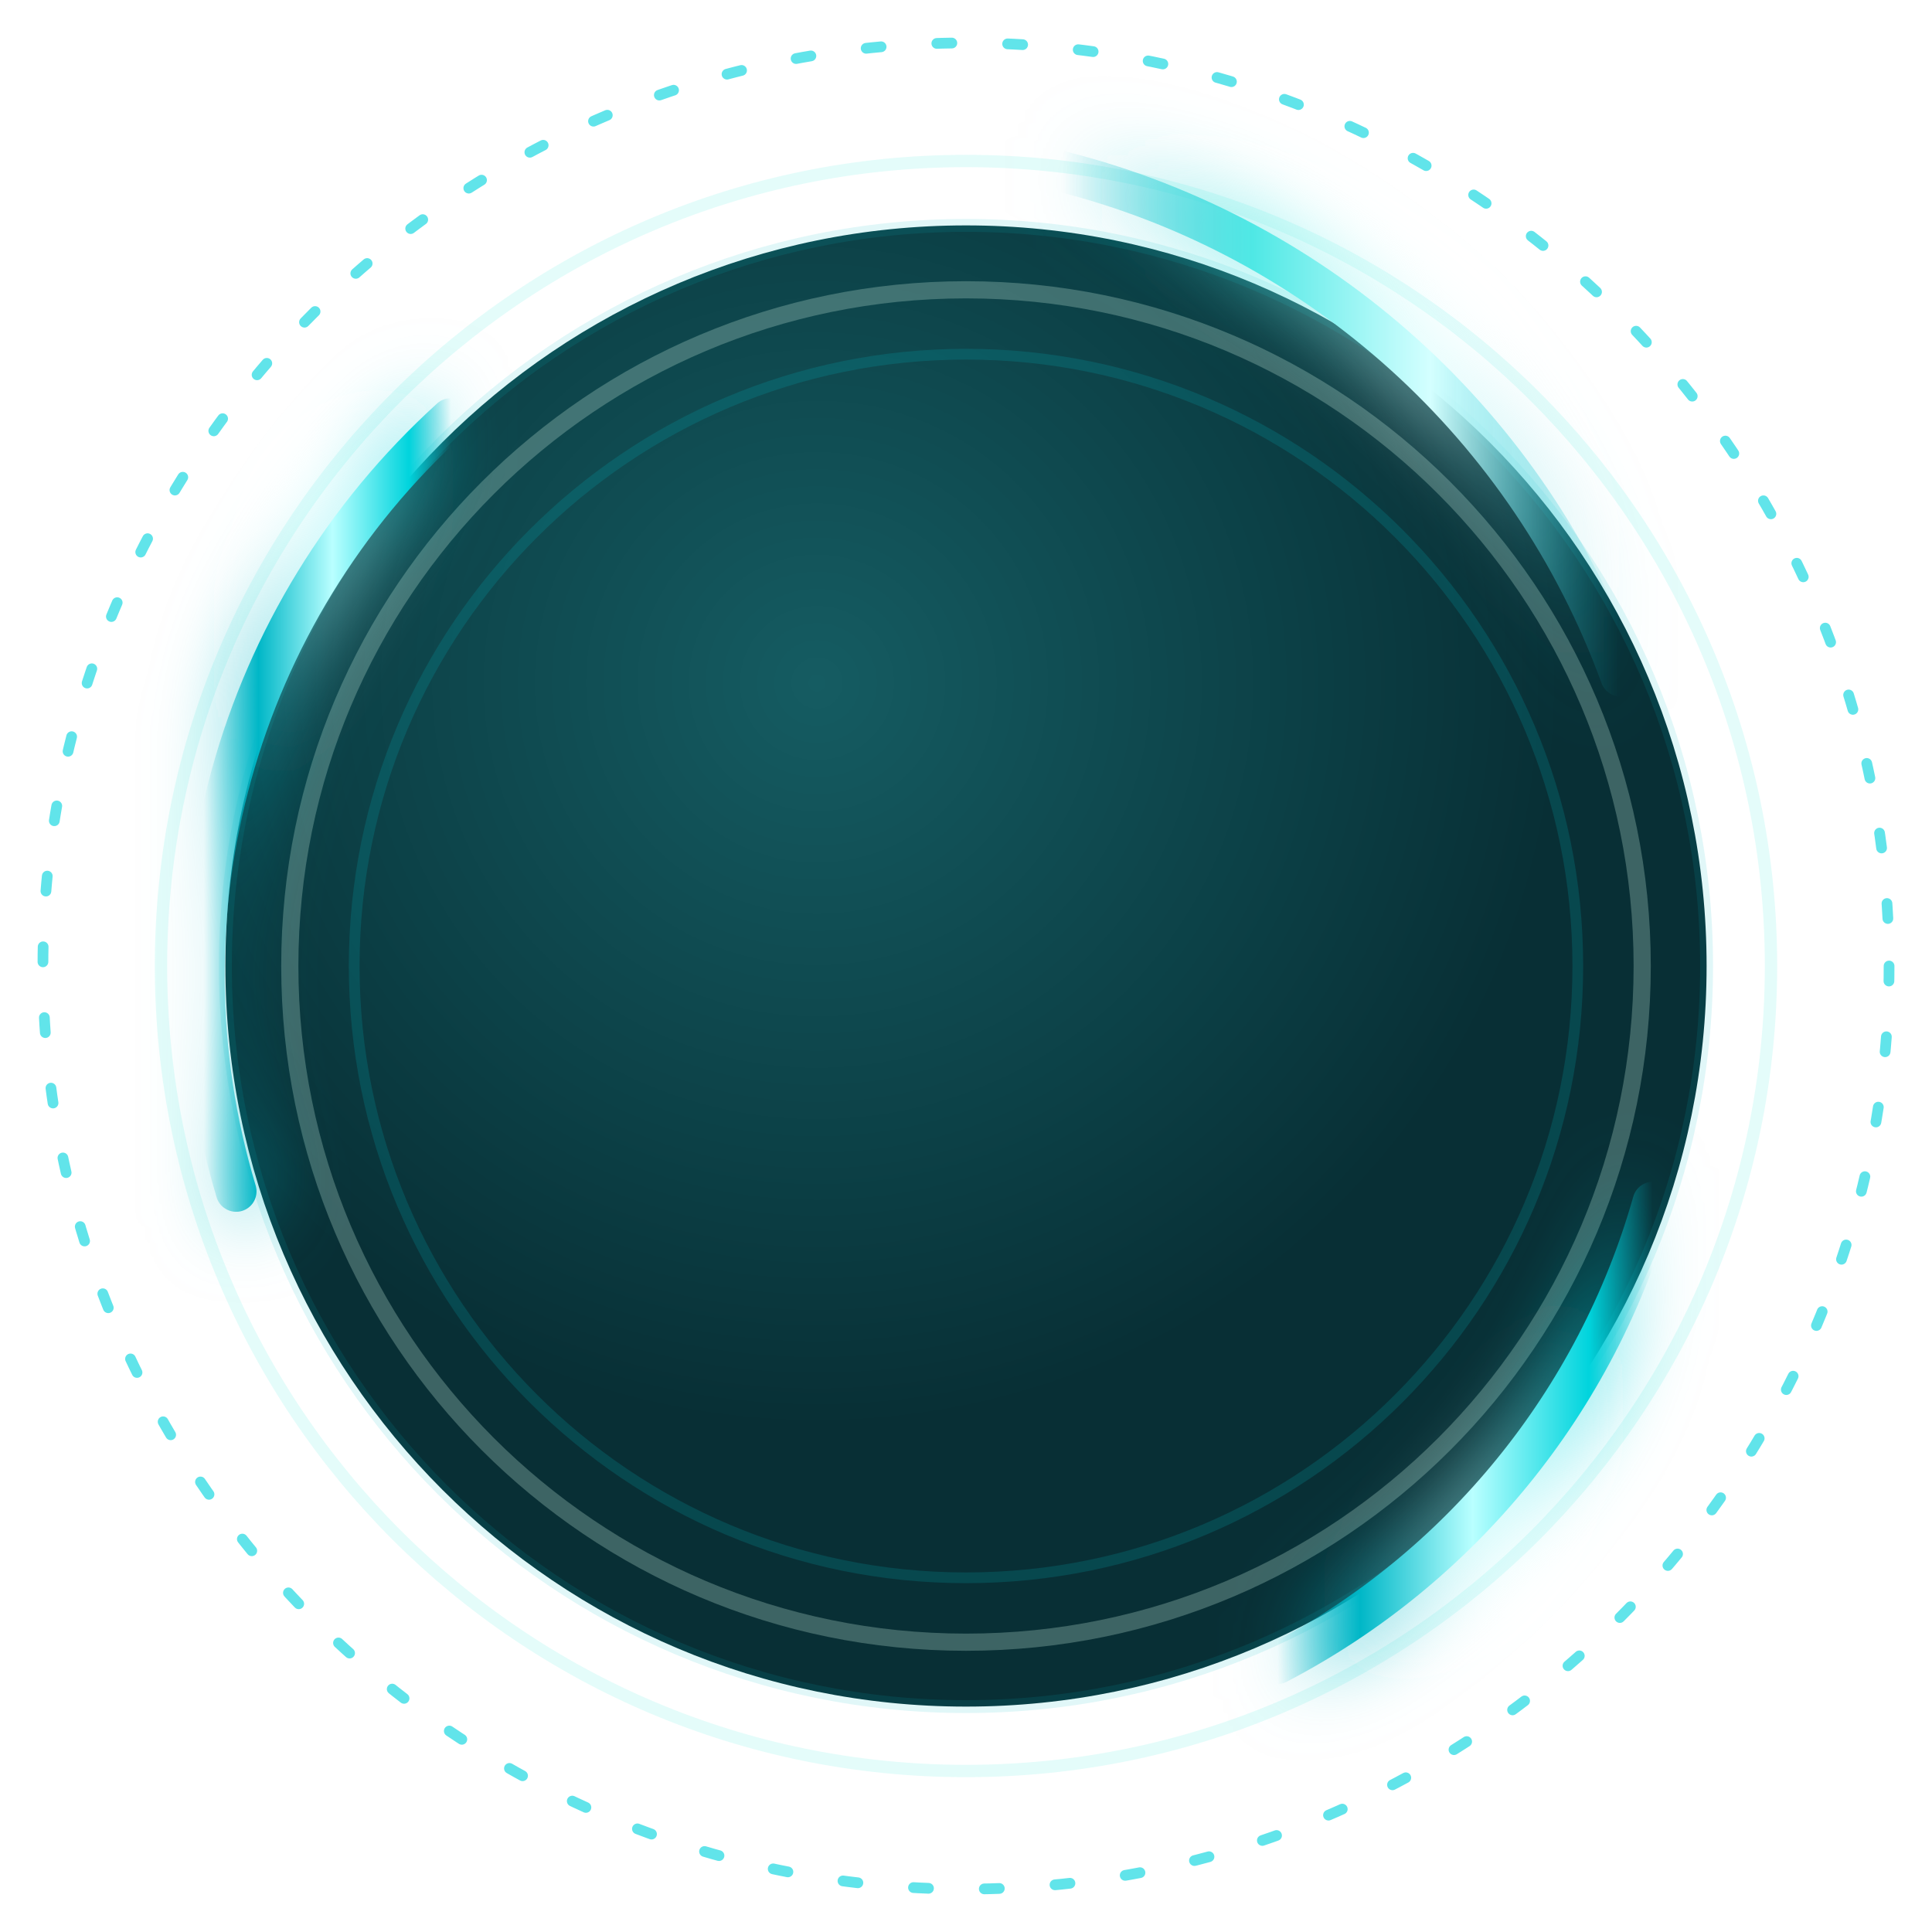
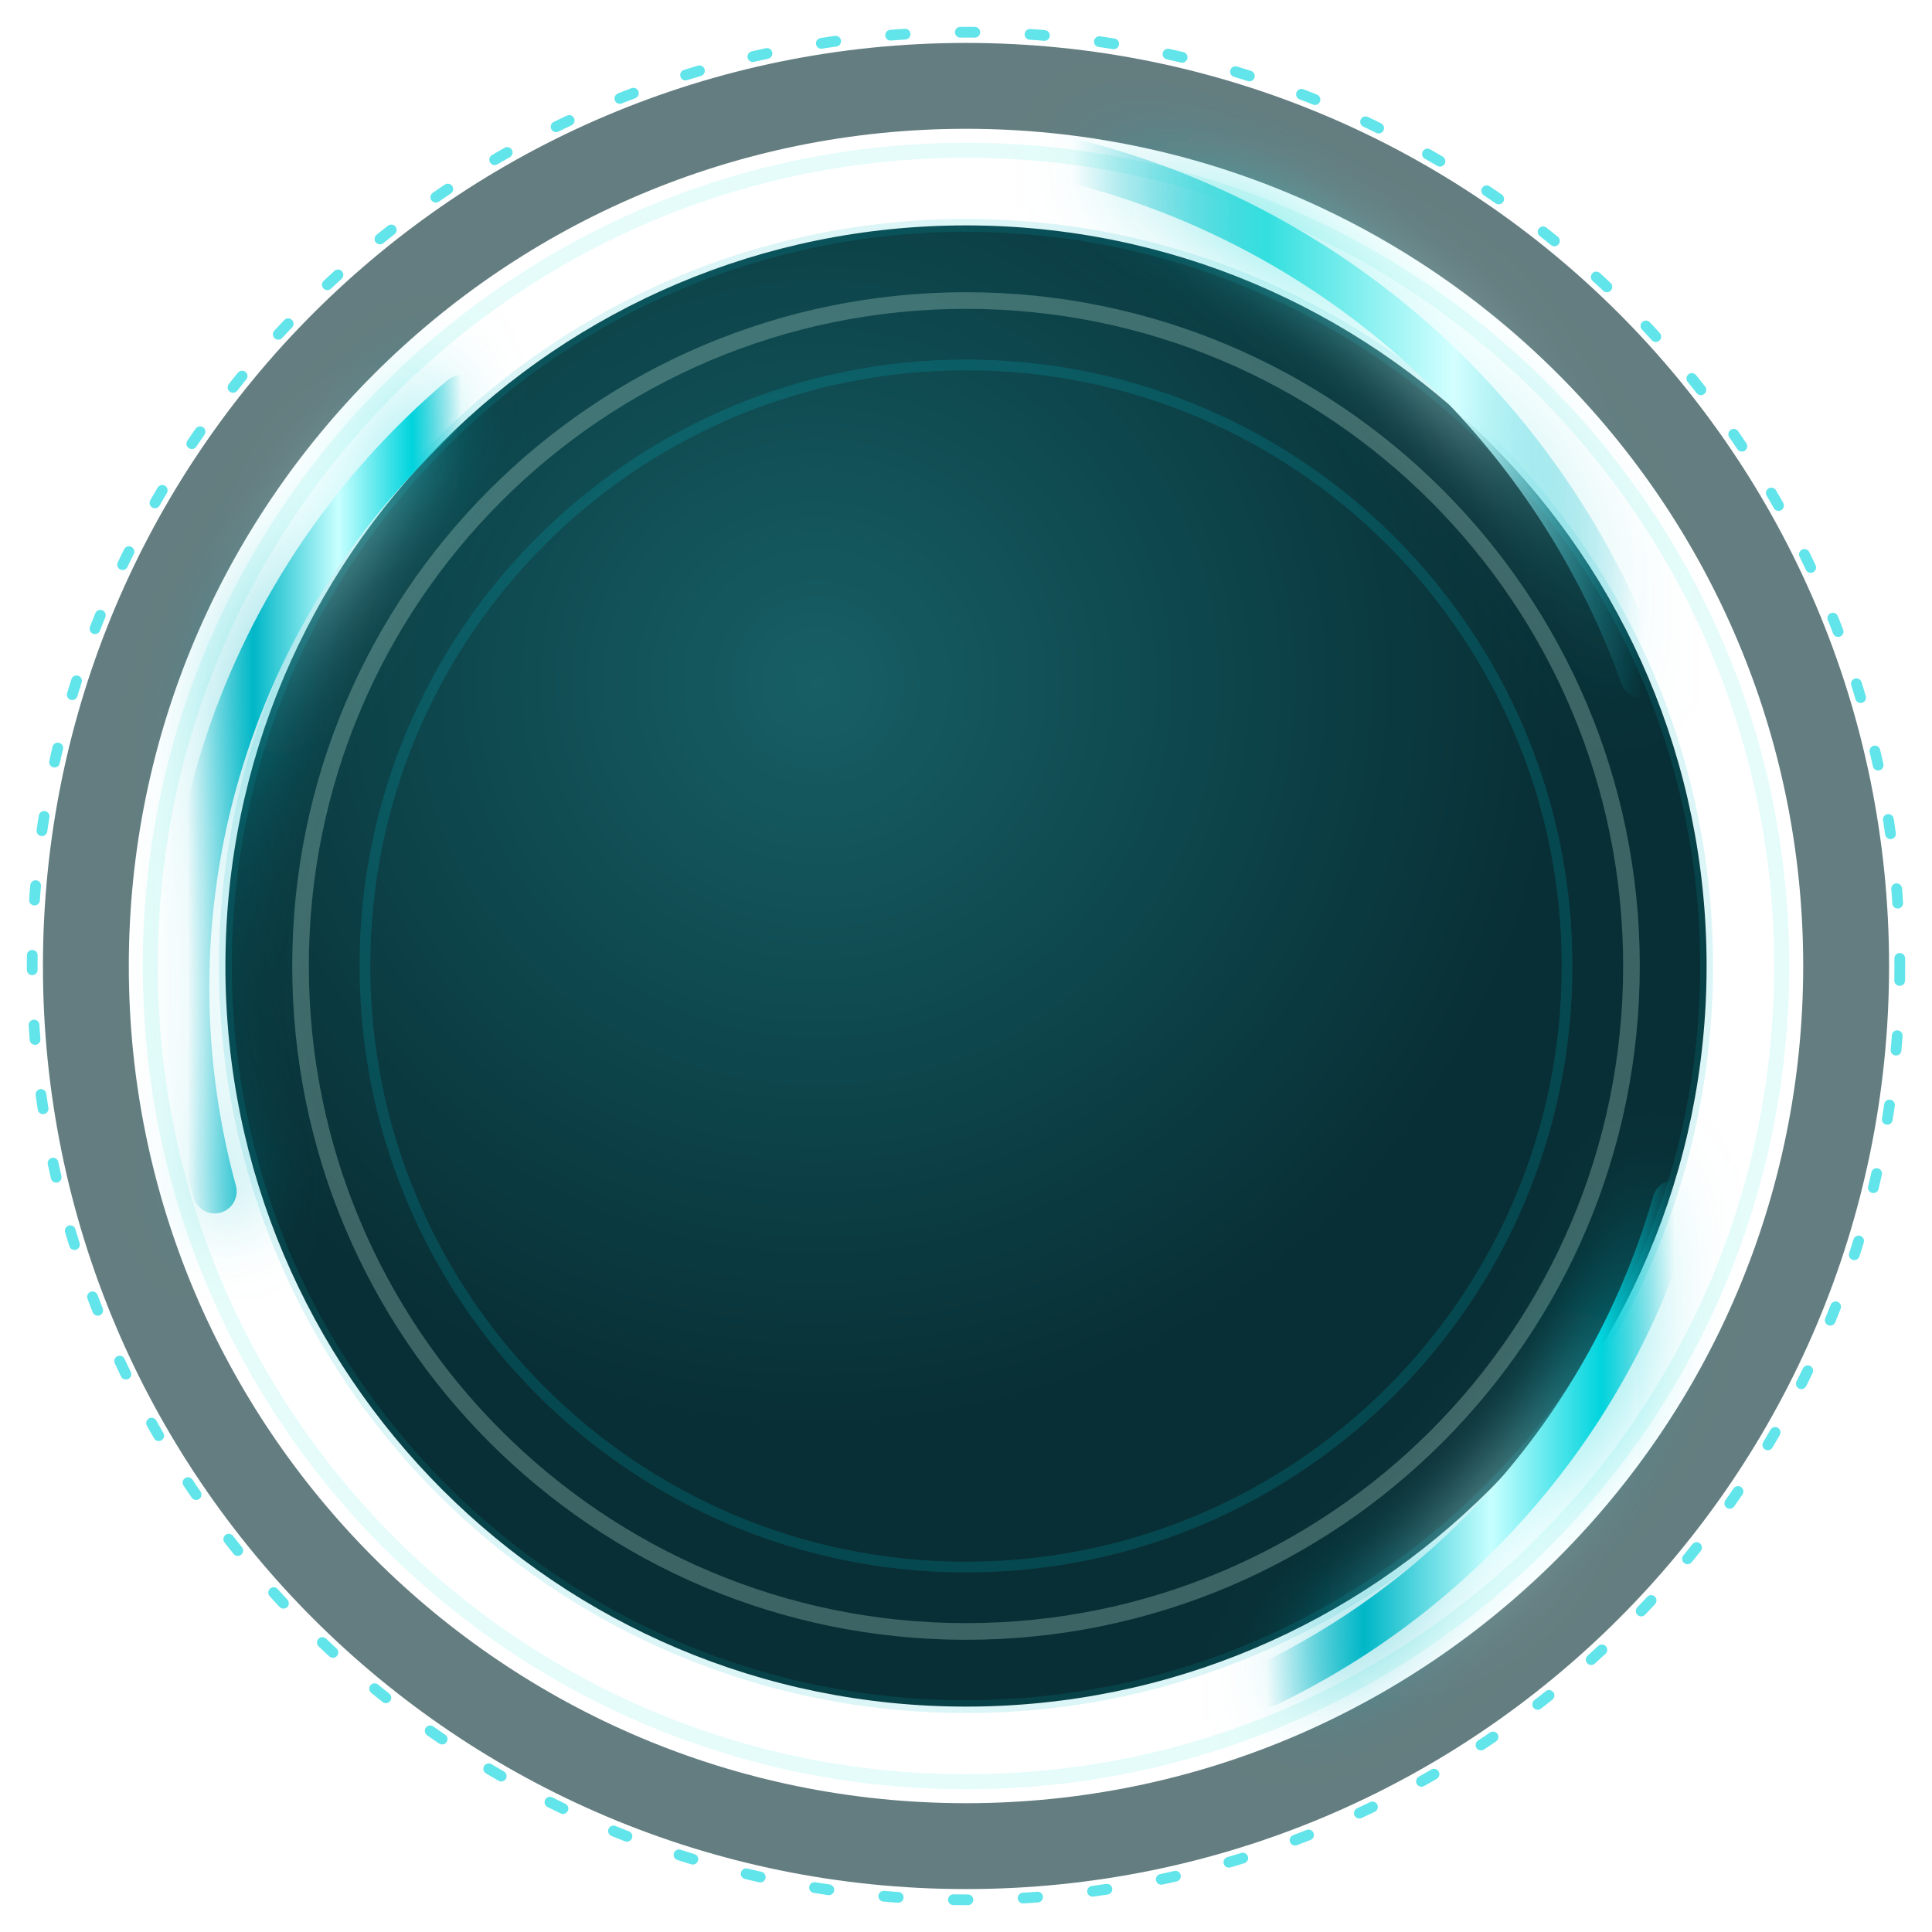
<svg xmlns="http://www.w3.org/2000/svg" viewBox="0 0 180 180">
  <defs>
    <filter id="glow" x="-50%" y="-50%" width="200%" height="200%">
      <feGaussianBlur stdDeviation="3.2" />
    </filter>
    <radialGradient id="disc" cx="40%" cy="31%">
-       <stop stop-color="#155c62" />
-       <stop offset=".62" stop-color="#0c4147" />
+       <stop stop-color="#175f65" />
+       <stop offset=".53" stop-color="#0d464c" />
      <stop offset="1" stop-color="#082f35" />
    </radialGradient>
-     <linearGradient id="arc-a" x1="0" x2="1">
+     <linearGradient id="rim" x1="0" x2="1">
      <stop stop-color="#00b7c7" stop-opacity="0" />
-       <stop offset=".22" stop-color="#00b7c7" />
-       <stop offset=".52" stop-color="#b9ffff" />
-       <stop offset=".83" stop-color="#00d4dd" />
+       <stop offset=".24" stop-color="#00b7c7" />
+       <stop offset=".55" stop-color="#c8ffff" />
+       <stop offset=".82" stop-color="#00d4dd" />
      <stop offset="1" stop-color="#00b7c7" stop-opacity="0" />
    </linearGradient>
-     <linearGradient id="arc-b" x1="0" x2="1">
+     <linearGradient id="rim-soft" x1="0" x2="1">
      <stop stop-color="#00b7c7" stop-opacity="0" />
-       <stop offset=".34" stop-color="#4fe8e5" />
-       <stop offset=".66" stop-color="#d4ffff" />
+       <stop offset=".34" stop-color="#34dfdf" />
+       <stop offset=".67" stop-color="#d4ffff" />
      <stop offset="1" stop-color="#00b7c7" stop-opacity="0" />
    </linearGradient>
  </defs>
  <g fill="none" stroke-linecap="round">
-     <circle cx="90" cy="90" r="69" fill="url(#disc)" stroke="#00b7c7" stroke-opacity=".12" stroke-width="1.2" />
-     <circle cx="90" cy="90" r="86" stroke="#00d4dd" stroke-opacity=".62" stroke-dasharray="1.4 5.2" />
-     <circle cx="90" cy="90" r="75" stroke="#7cf2e9" stroke-opacity=".2" stroke-width="1.15" />
-     <circle cx="90" cy="90" r="63" stroke="#b1d5c9" stroke-opacity=".32" stroke-width="1.6" />
-     <circle cx="90" cy="90" r="57" stroke="#00b7c7" stroke-opacity=".18" />
-     <g filter="url(#glow)" opacity=".5" stroke-width="7">
-       <path stroke="url(#arc-a)" d="M22 111A70 70 0 0 1 42 39" />
-       <path stroke="url(#arc-b)" d="M99 16A75 75 0 0 1 151 63" />
-       <path stroke="url(#arc-a)" d="M154 112A70 70 0 0 1 119 155" />
+     <circle cx="90" cy="90" r="82" stroke="#062d32" stroke-opacity=".62" stroke-width="8" />
+     <circle cx="90" cy="90" r="87" stroke="#00d4dd" stroke-opacity=".62" stroke-dasharray="1.35 5.15" />
+     <circle cx="90" cy="90" r="76" stroke="#72eee5" stroke-opacity=".18" stroke-width="1.4" />
+     <circle cx="90" cy="90" r="69" fill="url(#disc)" stroke="#00b7c7" stroke-opacity=".14" stroke-width="1.2" />
+     <circle cx="90" cy="90" r="62" stroke="#b1d5c9" stroke-opacity=".32" stroke-width="1.55" />
+     <circle cx="90" cy="90" r="56" stroke="#00b7c7" stroke-opacity=".19" />
+     <g filter="url(#glow)" opacity=".5" stroke-width="7.4">
+       <path stroke="url(#rim)" d="M20 111A72 72 0 0 1 43 37" />
+       <path stroke="url(#rim-soft)" d="M100 15A76 76 0 0 1 153 63" />
+       <path stroke="url(#rim)" d="M156 112A72 72 0 0 1 118 157" />
    </g>
-     <g stroke-width="3.8">
-       <path stroke="url(#arc-a)" d="M22 111A70 70 0 0 1 42 39" />
-       <path stroke="url(#arc-b)" d="M99 16A75 75 0 0 1 151 63" />
-       <path stroke="url(#arc-a)" d="M154 112A70 70 0 0 1 119 155" />
+     <g stroke-width="4.1">
+       <path stroke="url(#rim)" d="M20 111A72 72 0 0 1 43 37" />
+       <path stroke="url(#rim-soft)" d="M100 15A76 76 0 0 1 153 63" />
+       <path stroke="url(#rim)" d="M156 112A72 72 0 0 1 118 157" />
    </g>
  </g>
</svg>
